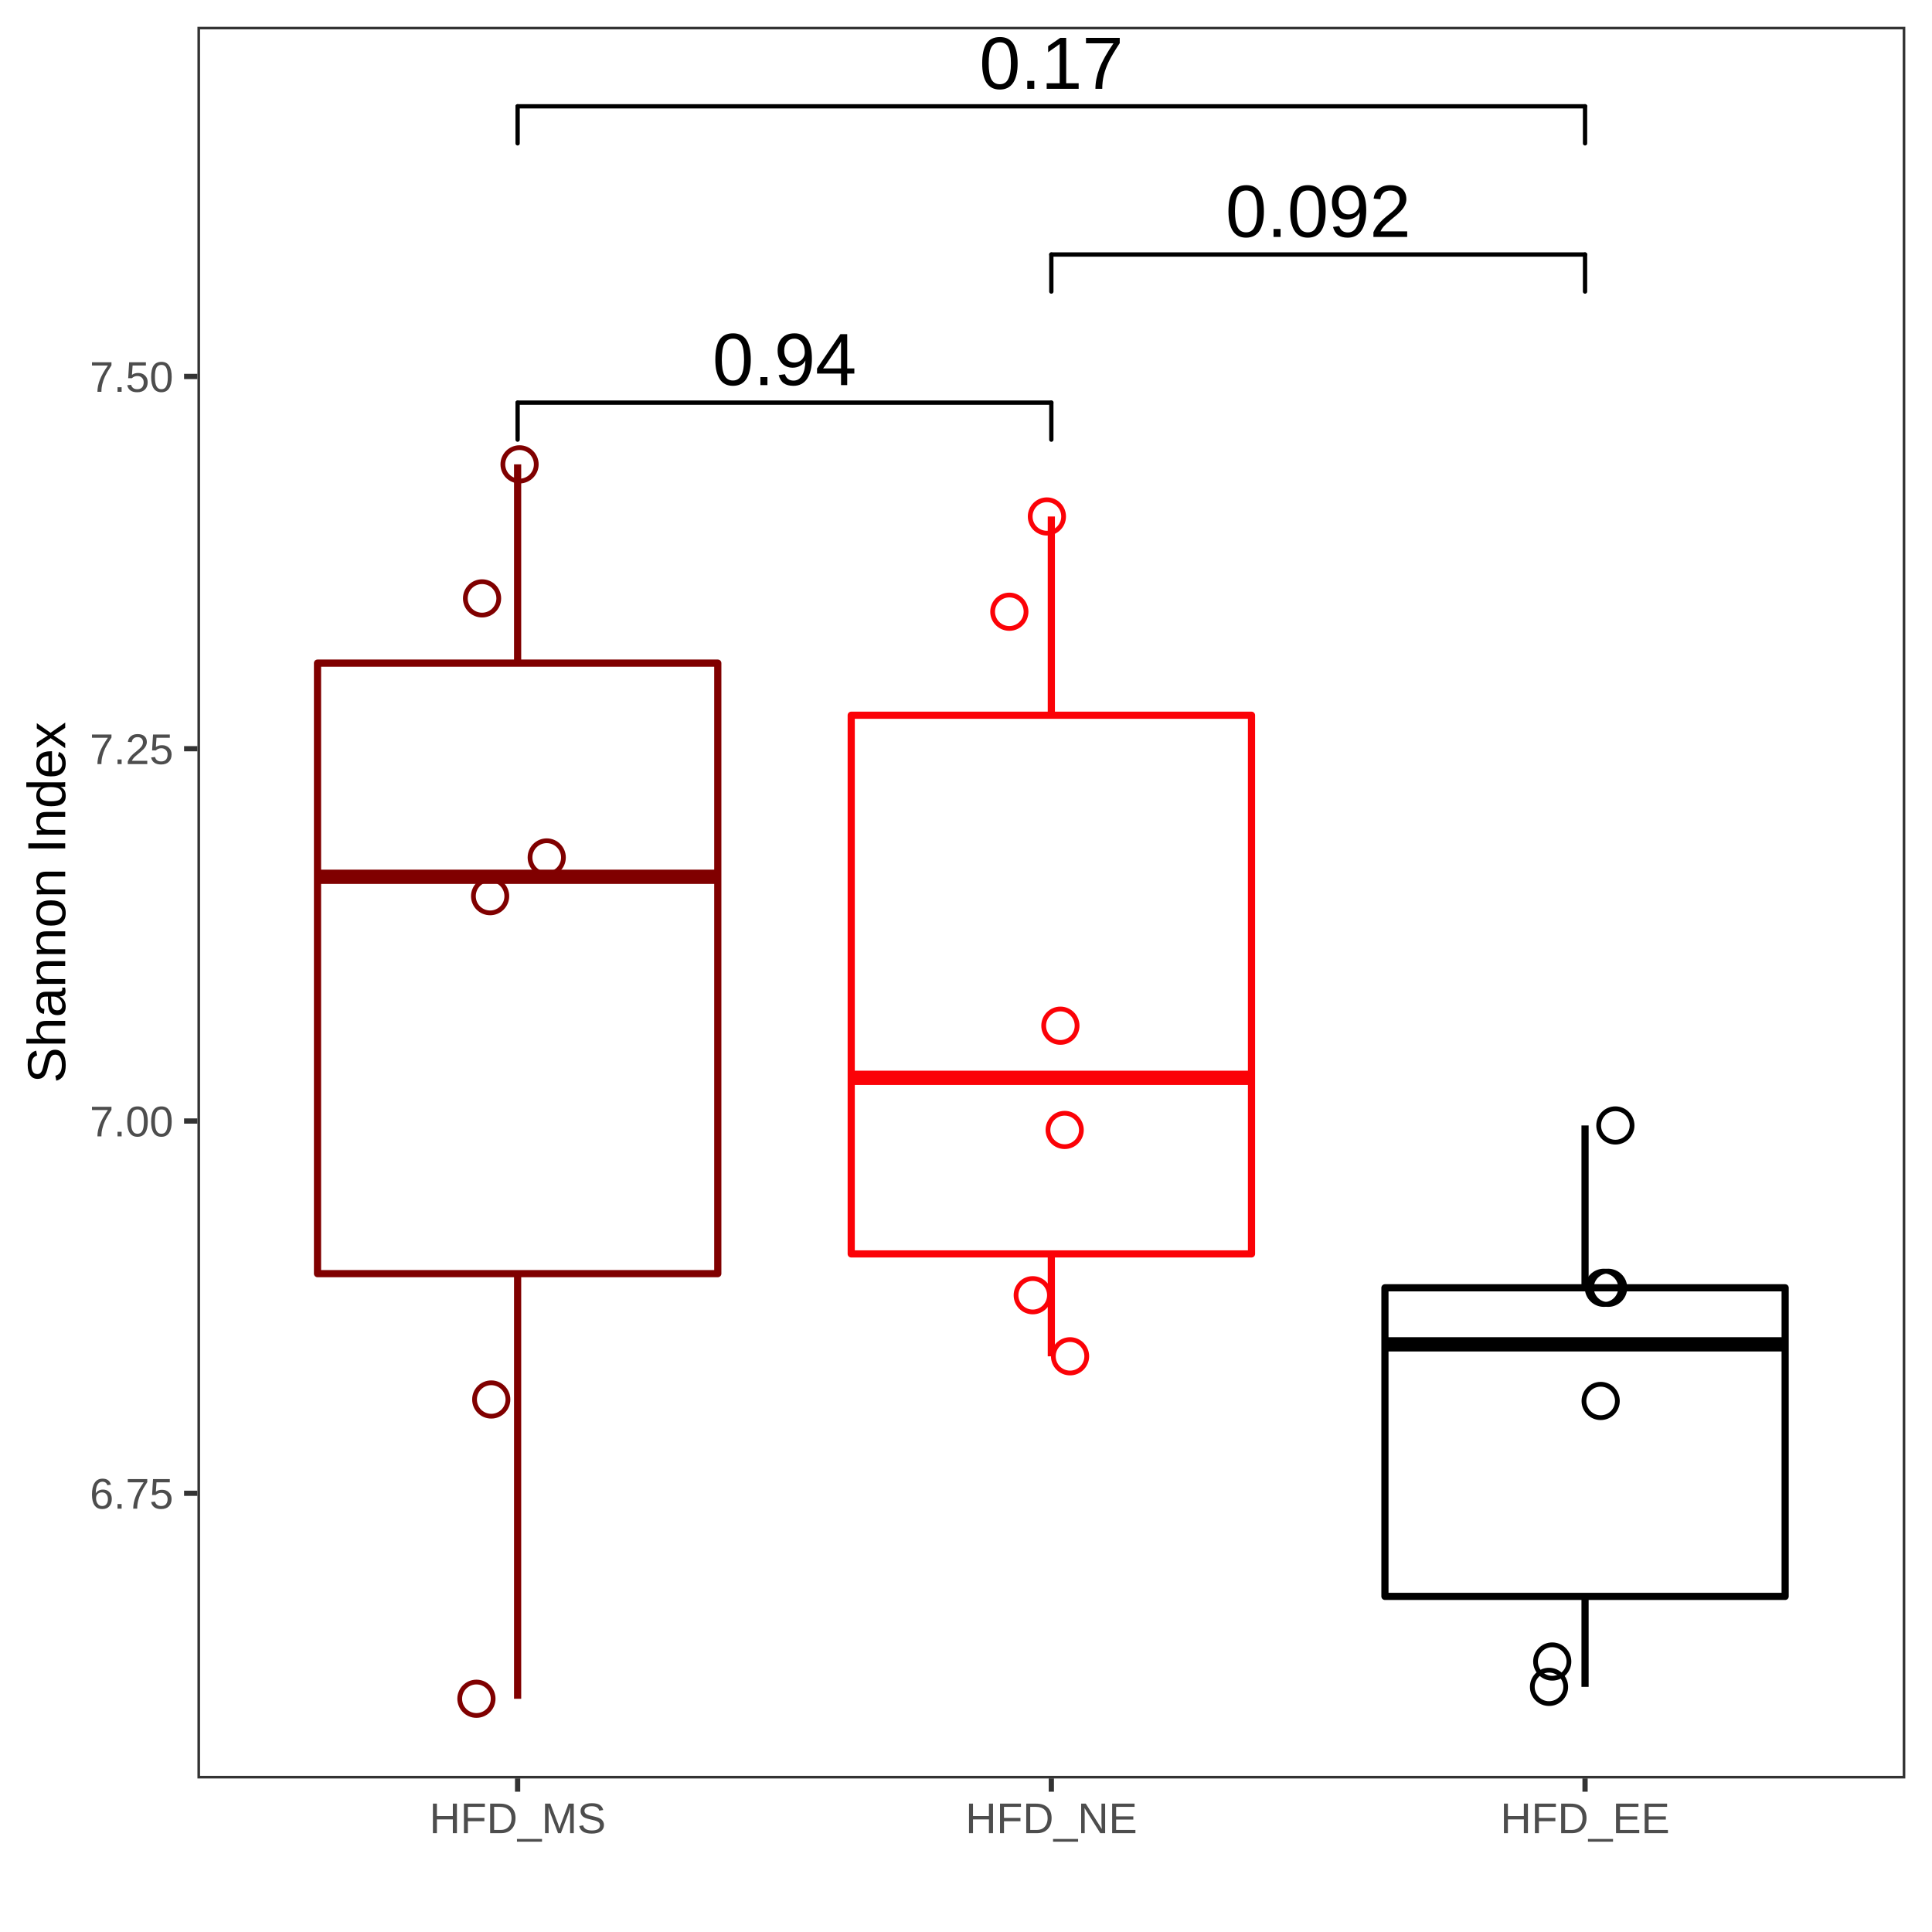
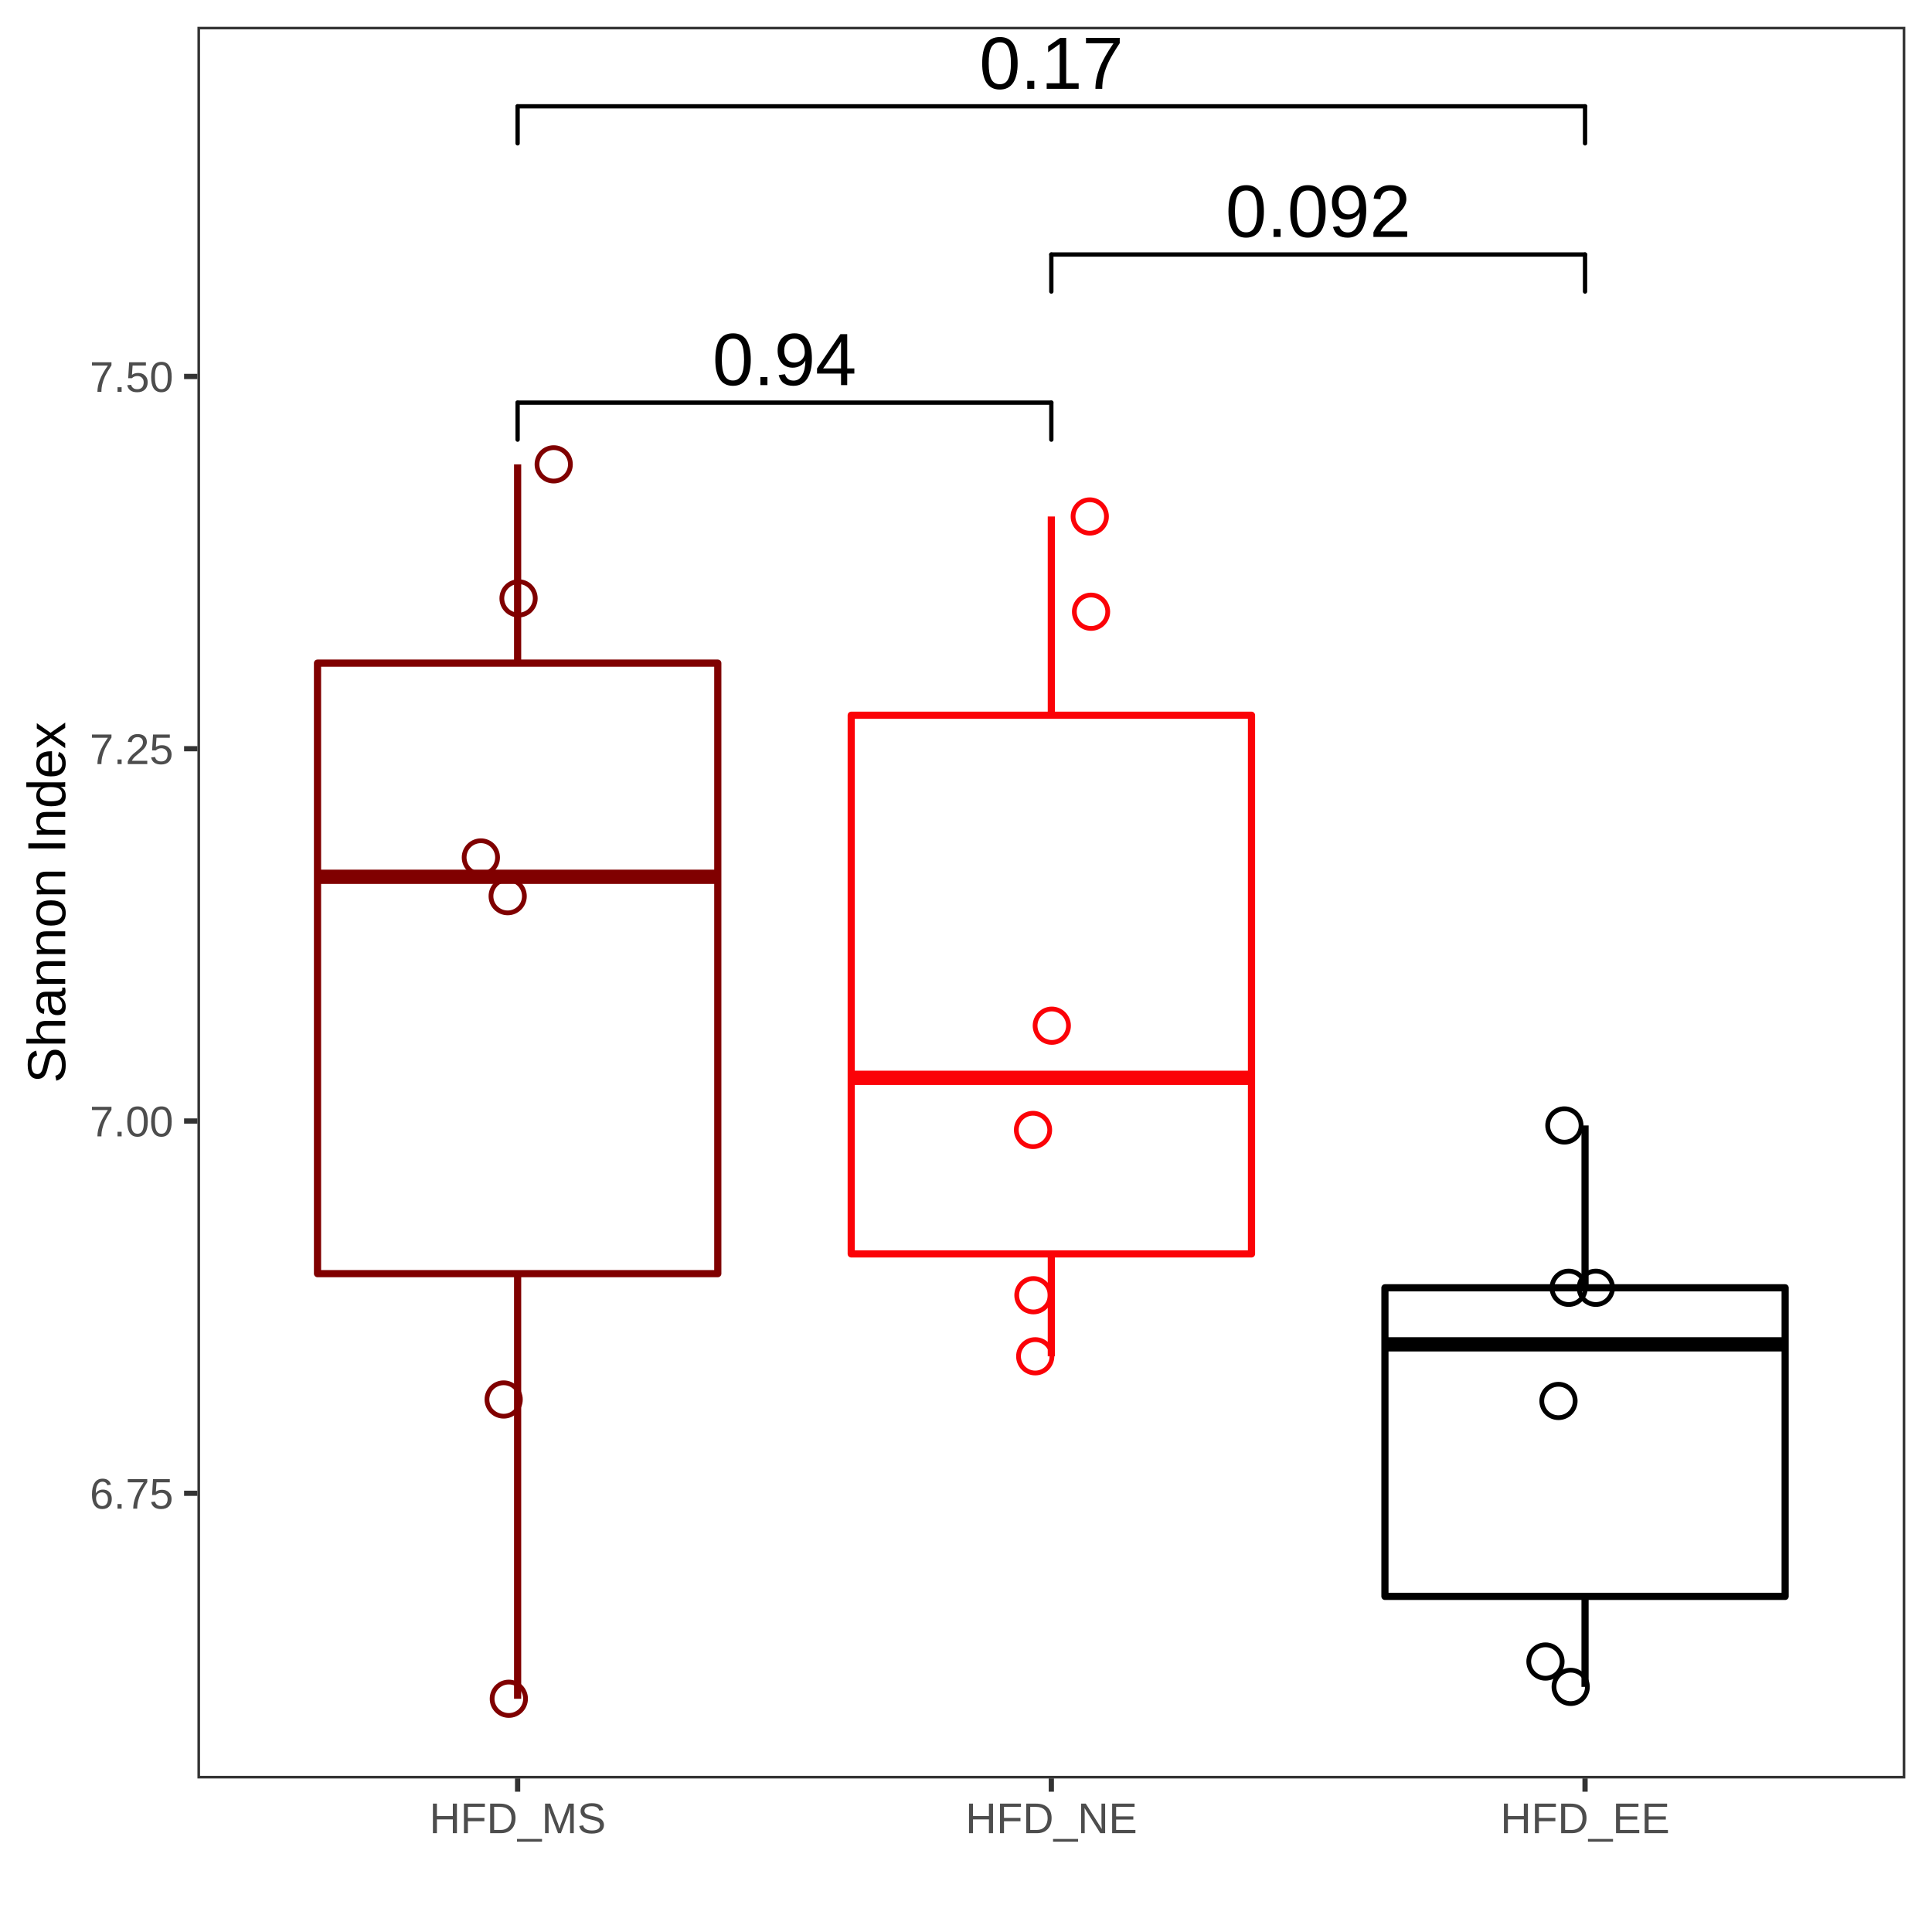
<svg xmlns="http://www.w3.org/2000/svg" class="svglite" width="288.00pt" height="288.00pt" viewBox="0 0 288.00 288.00">
  <defs>
    <style type="text/css">
    .svglite line, .svglite polyline, .svglite polygon, .svglite path, .svglite rect, .svglite circle {
      fill: none;
      stroke: #000000;
      stroke-linecap: round;
      stroke-linejoin: round;
      stroke-miterlimit: 10.00;
    }
    .svglite text {
      white-space: pre;
    }
  </style>
  </defs>
  <rect width="100%" height="100%" style="stroke: none; fill: #FFFFFF;" />
  <defs>
    <clipPath id="cpMC4wMHwyODguMDB8MC4wMHwyODguMDA=">
      <rect x="0.00" y="0.00" width="288.00" height="288.00" />
    </clipPath>
  </defs>
  <g clip-path="url(#cpMC4wMHwyODguMDB8MC4wMHwyODguMDA=)">
    <rect x="0.00" y="0.00" width="288.00" height="288.00" style="stroke-width: 0.78; stroke: #FFFFFF; fill: #FFFFFF;" />
  </g>
  <defs>
    <clipPath id="cpMjkuNDN8Mjg0LjAxfDMuOTl8MjY1LjEw">
      <rect x="29.43" y="3.99" width="254.59" height="261.12" />
    </clipPath>
  </defs>
  <g clip-path="url(#cpMjkuNDN8Mjg0LjAxfDMuOTl8MjY1LjEw)">
    <rect x="29.43" y="3.99" width="254.59" height="261.12" style="stroke-width: 0.78; stroke: none; fill: #FFFFFF;" />
    <line x1="77.16" y1="98.85" x2="77.16" y2="69.22" style="stroke-width: 1.07; stroke: #800000; stroke-linecap: butt;" />
    <line x1="77.16" y1="189.86" x2="77.16" y2="253.23" style="stroke-width: 1.07; stroke: #800000; stroke-linecap: butt;" />
    <polygon points="47.33,98.85 47.33,189.86 107.00,189.86 107.00,98.85 47.33,98.85 " style="stroke-width: 1.07; stroke: #800000; fill: #FFFFFF;" />
    <line x1="47.33" y1="130.70" x2="107.00" y2="130.70" style="stroke-width: 2.13; stroke: #800000; stroke-linecap: butt;" />
    <line x1="156.72" y1="106.62" x2="156.72" y2="76.99" style="stroke-width: 1.07; stroke: #FB0207; stroke-linecap: butt;" />
    <line x1="156.72" y1="186.92" x2="156.72" y2="202.18" style="stroke-width: 1.07; stroke: #FB0207; stroke-linecap: butt;" />
    <polygon points="126.89,106.62 126.89,186.92 186.56,186.92 186.56,106.62 126.89,106.62 " style="stroke-width: 1.07; stroke: #FB0207; fill: #FFFFFF;" />
    <line x1="126.89" y1="160.67" x2="186.56" y2="160.67" style="stroke-width: 2.13; stroke: #FB0207; stroke-linecap: butt;" />
    <line x1="236.28" y1="191.97" x2="236.28" y2="167.77" style="stroke-width: 1.07; stroke-linecap: butt;" />
    <line x1="236.28" y1="237.97" x2="236.28" y2="251.46" style="stroke-width: 1.07; stroke-linecap: butt;" />
    <polygon points="206.45,191.97 206.45,237.97 266.11,237.97 266.11,191.97 206.45,191.97 " style="stroke-width: 1.07; fill: #FFFFFF;" />
    <line x1="206.45" y1="200.40" x2="266.11" y2="200.40" style="stroke-width: 2.13; stroke-linecap: butt;" />
-     <circle cx="239.09" cy="191.97" r="2.49" style="stroke-width: 0.71;" />
-     <circle cx="71.86" cy="89.20" r="2.49" style="stroke-width: 0.71; stroke: #800000;" />
-     <circle cx="240.80" cy="167.77" r="2.49" style="stroke-width: 0.71;" />
-     <circle cx="156.06" cy="76.99" r="2.49" style="stroke-width: 0.71; stroke: #FB0207;" />
-     <circle cx="81.50" cy="127.82" r="2.49" style="stroke-width: 0.71; stroke: #800000;" />
-     <circle cx="230.91" cy="251.46" r="2.49" style="stroke-width: 0.71;" />
-     <circle cx="71.02" cy="253.23" r="2.49" style="stroke-width: 0.71; stroke: #800000;" />
-     <circle cx="231.39" cy="247.68" r="2.49" style="stroke-width: 0.71;" />
-     <circle cx="238.61" cy="208.84" r="2.49" style="stroke-width: 0.71;" />
-     <circle cx="77.45" cy="69.22" r="2.49" style="stroke-width: 0.71; stroke: #800000;" />
-     <circle cx="158.07" cy="152.90" r="2.49" style="stroke-width: 0.71; stroke: #FB0207;" />
-     <circle cx="159.51" cy="202.18" r="2.49" style="stroke-width: 0.71; stroke: #FB0207;" />
-     <circle cx="153.95" cy="193.08" r="2.49" style="stroke-width: 0.71; stroke: #FB0207;" />
-     <circle cx="150.46" cy="91.19" r="2.49" style="stroke-width: 0.71; stroke: #FB0207;" />
-     <circle cx="158.71" cy="168.44" r="2.49" style="stroke-width: 0.71; stroke: #FB0207;" />
-     <circle cx="73.23" cy="208.62" r="2.49" style="stroke-width: 0.71; stroke: #800000;" />
-     <circle cx="239.72" cy="191.97" r="2.49" style="stroke-width: 0.71;" />
-     <circle cx="73.06" cy="133.59" r="2.49" style="stroke-width: 0.71; stroke: #800000;" />
+     <circle cx="233.84" cy="191.97" r="2.49" style="stroke-width: 0.71;" />
+     <circle cx="77.30" cy="89.20" r="2.49" style="stroke-width: 0.71; stroke: #800000;" />
+     <circle cx="233.20" cy="167.77" r="2.49" style="stroke-width: 0.71;" />
+     <circle cx="162.45" cy="76.99" r="2.49" style="stroke-width: 0.71; stroke: #FB0207;" />
+     <circle cx="71.68" cy="127.82" r="2.49" style="stroke-width: 0.71; stroke: #800000;" />
+     <circle cx="234.14" cy="251.46" r="2.49" style="stroke-width: 0.71;" />
+     <circle cx="75.85" cy="253.23" r="2.49" style="stroke-width: 0.71; stroke: #800000;" />
+     <circle cx="230.38" cy="247.68" r="2.49" style="stroke-width: 0.71;" />
+     <circle cx="232.32" cy="208.84" r="2.49" style="stroke-width: 0.71;" />
+     <circle cx="82.54" cy="69.22" r="2.49" style="stroke-width: 0.71; stroke: #800000;" />
+     <circle cx="156.79" cy="152.90" r="2.49" style="stroke-width: 0.71; stroke: #FB0207;" />
+     <circle cx="154.32" cy="202.18" r="2.49" style="stroke-width: 0.71; stroke: #FB0207;" />
+     <circle cx="154.05" cy="193.08" r="2.49" style="stroke-width: 0.71; stroke: #FB0207;" />
+     <circle cx="162.64" cy="91.19" r="2.49" style="stroke-width: 0.71; stroke: #FB0207;" />
+     <circle cx="153.99" cy="168.44" r="2.49" style="stroke-width: 0.71; stroke: #FB0207;" />
+     <circle cx="75.08" cy="208.62" r="2.49" style="stroke-width: 0.71; stroke: #800000;" />
+     <circle cx="237.89" cy="191.97" r="2.49" style="stroke-width: 0.71;" />
+     <circle cx="75.68" cy="133.59" r="2.49" style="stroke-width: 0.71; stroke: #800000;" />
    <text x="196.50" y="35.32" text-anchor="middle" style="font-size: 11.04px; font-family: &quot;Arial&quot;;" textLength="27.60px" lengthAdjust="spacingAndGlyphs">0.092</text>
    <line x1="236.28" y1="43.46" x2="236.28" y2="37.94" style="stroke-width: 0.64;" />
    <line x1="236.28" y1="37.94" x2="156.72" y2="37.94" style="stroke-width: 0.64;" />
    <line x1="156.72" y1="37.94" x2="156.72" y2="43.46" style="stroke-width: 0.64;" />
    <text x="156.72" y="13.24" text-anchor="middle" style="font-size: 11.04px; font-family: &quot;Arial&quot;;" textLength="21.47px" lengthAdjust="spacingAndGlyphs">0.17</text>
    <line x1="236.28" y1="21.37" x2="236.28" y2="15.85" style="stroke-width: 0.64;" />
    <line x1="236.28" y1="15.85" x2="77.16" y2="15.85" style="stroke-width: 0.64;" />
    <line x1="77.16" y1="15.85" x2="77.16" y2="21.37" style="stroke-width: 0.64;" />
    <text x="116.94" y="57.41" text-anchor="middle" style="font-size: 11.04px; font-family: &quot;Arial&quot;;" textLength="21.47px" lengthAdjust="spacingAndGlyphs">0.94</text>
    <line x1="77.16" y1="65.54" x2="77.16" y2="60.02" style="stroke-width: 0.64;" />
    <line x1="77.16" y1="60.02" x2="156.72" y2="60.02" style="stroke-width: 0.64;" />
    <line x1="156.72" y1="60.02" x2="156.72" y2="65.54" style="stroke-width: 0.64;" />
    <rect x="29.43" y="3.99" width="254.59" height="261.12" style="stroke-width: 0.78; stroke: #333333;" />
  </g>
  <g clip-path="url(#cpMC4wMHwyODguMDB8MC4wMHwyODguMDA=)">
    <text x="25.84" y="224.89" text-anchor="end" style="font-size: 6.40px;fill: #4D4D4D; font-family: &quot;Arial&quot;;" textLength="12.45px" lengthAdjust="spacingAndGlyphs">6.75</text>
    <text x="25.84" y="169.40" text-anchor="end" style="font-size: 6.40px;fill: #4D4D4D; font-family: &quot;Arial&quot;;" textLength="12.45px" lengthAdjust="spacingAndGlyphs">7.00</text>
    <text x="25.84" y="113.90" text-anchor="end" style="font-size: 6.40px;fill: #4D4D4D; font-family: &quot;Arial&quot;;" textLength="12.45px" lengthAdjust="spacingAndGlyphs">7.25</text>
    <text x="25.84" y="58.41" text-anchor="end" style="font-size: 6.40px;fill: #4D4D4D; font-family: &quot;Arial&quot;;" textLength="12.45px" lengthAdjust="spacingAndGlyphs">7.50</text>
    <polyline points="27.44,222.60 29.43,222.60 " style="stroke-width: 0.78; stroke: #333333; stroke-linecap: butt;" />
    <polyline points="27.44,167.11 29.43,167.11 " style="stroke-width: 0.78; stroke: #333333; stroke-linecap: butt;" />
    <polyline points="27.44,111.61 29.43,111.61 " style="stroke-width: 0.78; stroke: #333333; stroke-linecap: butt;" />
    <polyline points="27.44,56.12 29.43,56.12 " style="stroke-width: 0.78; stroke: #333333; stroke-linecap: butt;" />
    <polyline points="77.16,267.09 77.16,265.10 " style="stroke-width: 0.78; stroke: #333333; stroke-linecap: butt;" />
    <polyline points="156.72,267.09 156.72,265.10 " style="stroke-width: 0.78; stroke: #333333; stroke-linecap: butt;" />
    <polyline points="236.28,267.09 236.28,265.10 " style="stroke-width: 0.78; stroke: #333333; stroke-linecap: butt;" />
    <text x="77.16" y="273.27" text-anchor="middle" style="font-size: 6.40px;fill: #4D4D4D; font-family: &quot;Arial&quot;;" textLength="26.28px" lengthAdjust="spacingAndGlyphs">HFD_MS</text>
    <text x="156.72" y="273.27" text-anchor="middle" style="font-size: 6.40px;fill: #4D4D4D; font-family: &quot;Arial&quot;;" textLength="25.57px" lengthAdjust="spacingAndGlyphs">HFD_NE</text>
    <text x="236.28" y="273.27" text-anchor="middle" style="font-size: 6.40px;fill: #4D4D4D; font-family: &quot;Arial&quot;;" textLength="25.21px" lengthAdjust="spacingAndGlyphs">HFD_EE</text>
    <text transform="translate(9.72,134.54) rotate(-90)" text-anchor="middle" style="font-size: 8.00px; font-family: &quot;Arial&quot;;" textLength="53.83px" lengthAdjust="spacingAndGlyphs">Shannon Index</text>
  </g>
</svg>
